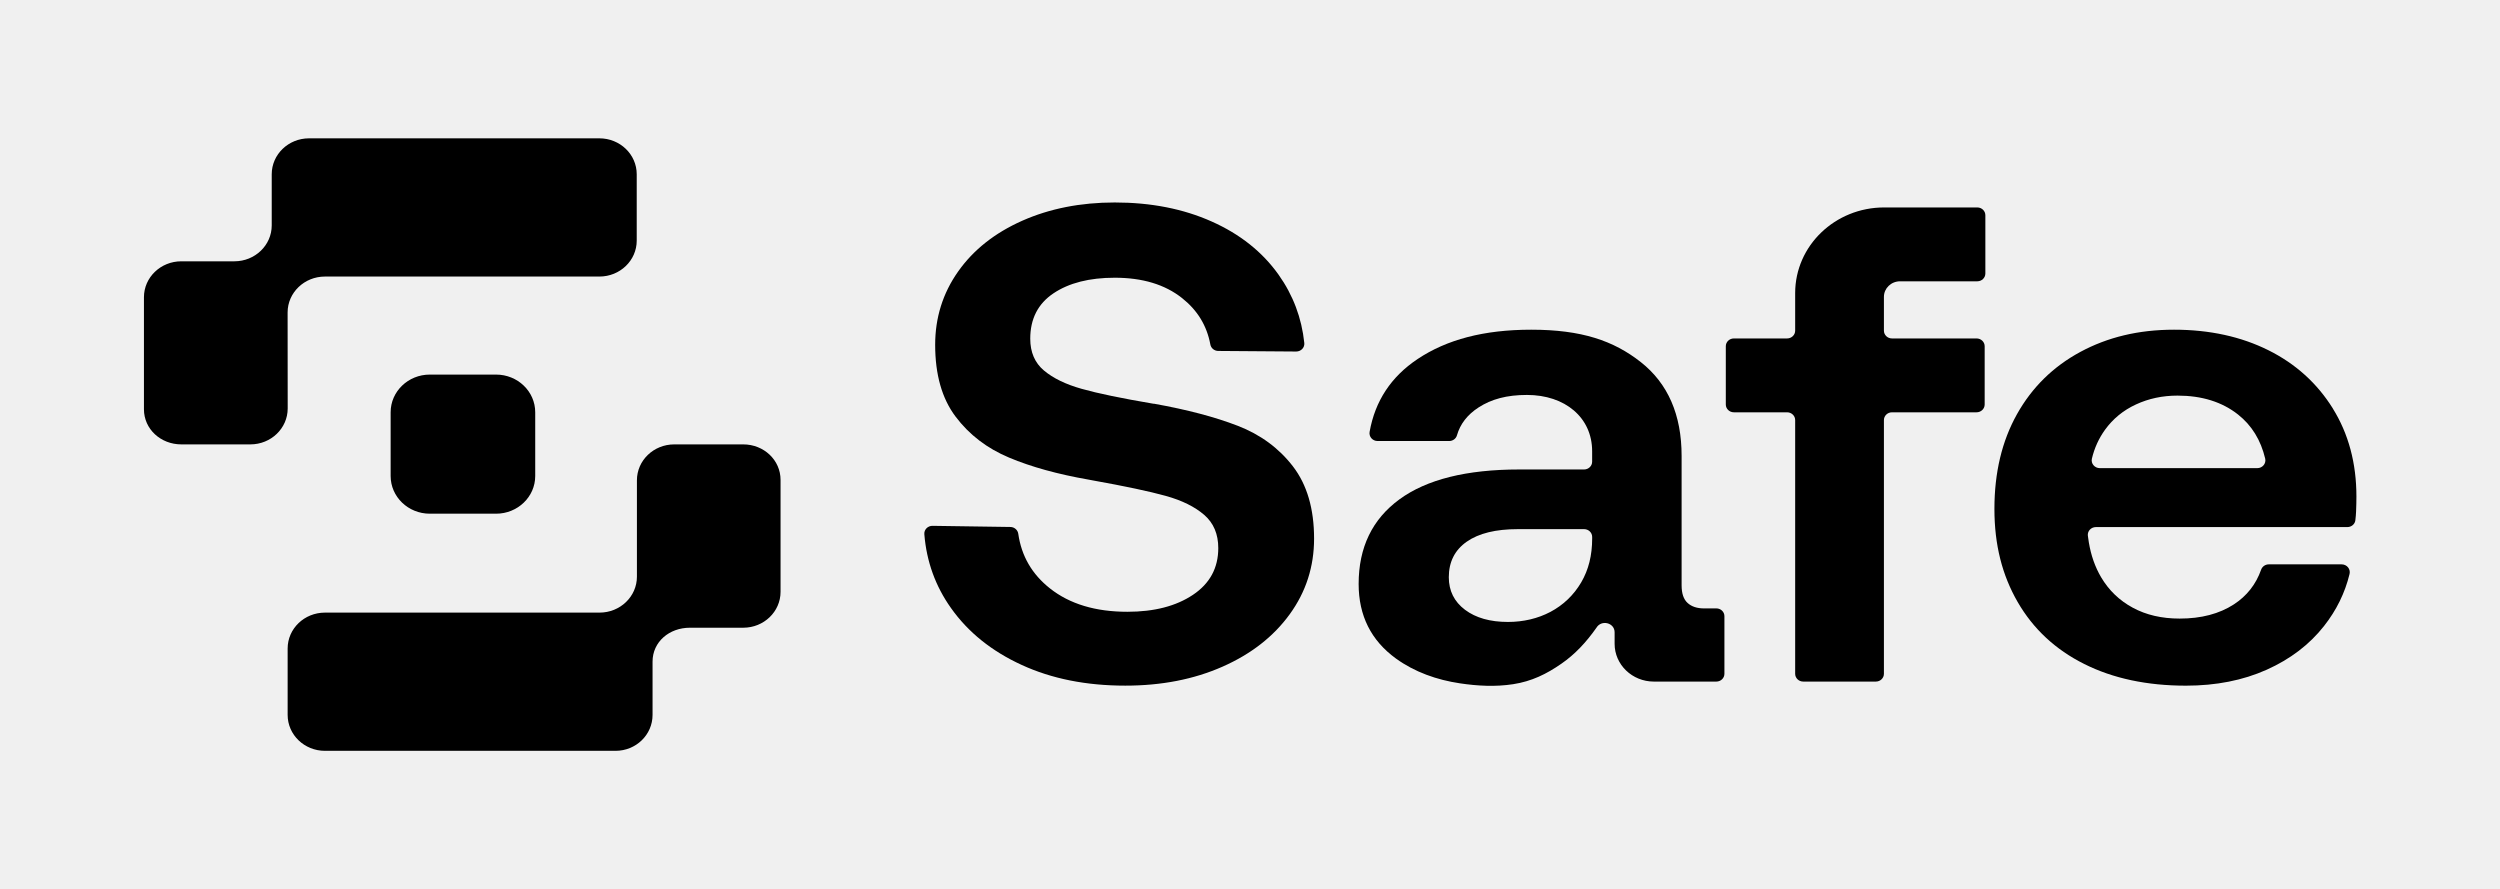
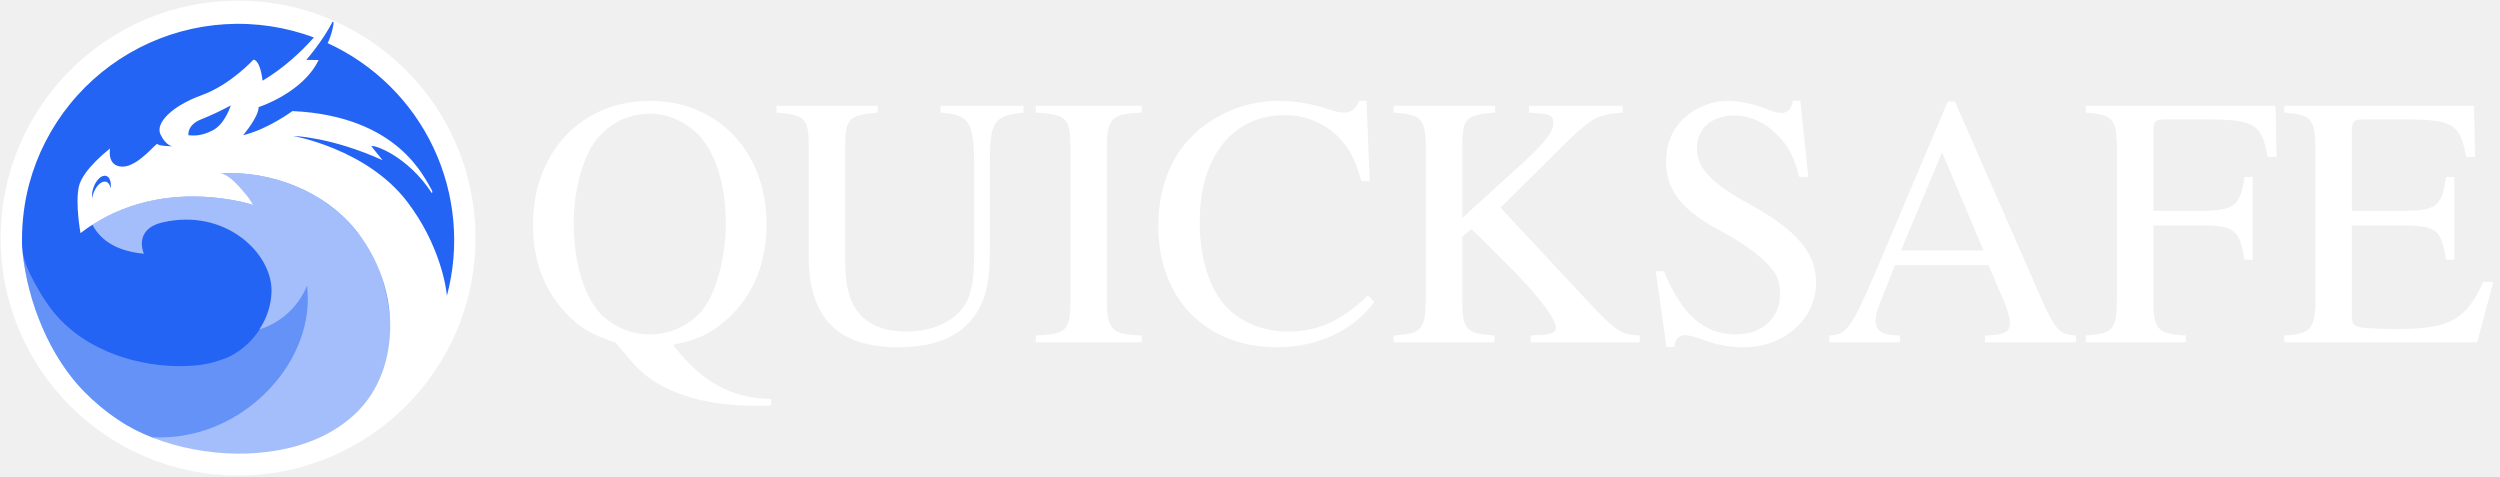
- <svg xmlns="http://www.w3.org/2000/svg" width="90" height="32" viewBox="0 0 90 32" fill="none">
-   <path d="M44.557 15.328C43.737 15.011 42.735 14.747 41.552 14.535H41.527C40.377 14.34 39.515 14.161 38.94 13.998C38.365 13.836 37.913 13.616 37.583 13.339C37.254 13.063 37.089 12.681 37.089 12.193C37.089 11.477 37.368 10.933 37.926 10.559C38.484 10.185 39.219 9.998 40.132 9.998C41.129 9.998 41.936 10.241 42.553 10.73C43.108 11.168 43.447 11.725 43.572 12.399C43.596 12.534 43.715 12.633 43.856 12.634L46.662 12.655C46.834 12.656 46.972 12.514 46.955 12.349C46.861 11.447 46.552 10.626 46.028 9.888C45.444 9.067 44.641 8.428 43.618 7.973C42.596 7.517 41.434 7.289 40.132 7.289C38.898 7.289 37.787 7.509 36.797 7.948C35.809 8.388 35.039 8.997 34.49 9.778C33.94 10.559 33.666 11.437 33.666 12.413C33.666 13.486 33.911 14.348 34.401 14.998C34.891 15.649 35.533 16.141 36.328 16.474C37.122 16.808 38.077 17.072 39.193 17.267L39.32 17.291C40.502 17.503 41.386 17.69 41.97 17.853C42.553 18.016 43.013 18.243 43.352 18.536C43.689 18.828 43.858 19.227 43.858 19.731C43.858 20.447 43.554 21.008 42.946 21.414C42.337 21.821 41.551 22.024 40.587 22.024C39.437 22.024 38.508 21.744 37.798 21.182C37.152 20.672 36.772 20.017 36.658 19.216C36.638 19.078 36.518 18.973 36.374 18.971L33.571 18.93C33.401 18.928 33.263 19.066 33.276 19.23C33.355 20.214 33.675 21.101 34.236 21.89C34.852 22.761 35.702 23.444 36.784 23.939C37.865 24.436 39.108 24.683 40.511 24.683C41.813 24.683 42.979 24.456 44.011 24C45.041 23.545 45.849 22.915 46.432 22.11C47.016 21.305 47.307 20.398 47.307 19.39C47.307 18.316 47.053 17.45 46.547 16.791C46.04 16.132 45.376 15.645 44.556 15.327L44.557 15.328Z" fill="currentColor" />
-   <path d="M61.788 21.903H61.35C61.096 21.903 60.897 21.838 60.754 21.707C60.61 21.578 60.538 21.366 60.538 21.073V16.413C60.538 14.934 60.048 13.807 59.068 13.035C58.087 12.263 56.933 11.869 55.124 11.869C53.416 11.869 52.082 12.226 51.034 12.925C50.079 13.562 49.503 14.436 49.306 15.546C49.275 15.719 49.411 15.877 49.593 15.877H52.17C52.299 15.877 52.415 15.795 52.449 15.675C52.566 15.264 52.826 14.929 53.227 14.669C53.692 14.368 54.244 14.218 54.971 14.218C56.342 14.218 57.317 15.031 57.317 16.243V16.621C57.317 16.776 57.187 16.901 57.026 16.901H54.692C52.799 16.901 51.362 17.259 50.382 17.975C49.401 18.691 48.911 19.707 48.911 21.024C48.911 22.163 49.359 23.058 50.255 23.708C50.927 24.195 51.731 24.477 52.558 24.6C53.19 24.695 53.839 24.729 54.473 24.631C55.137 24.529 55.676 24.266 56.215 23.89C56.7 23.554 57.104 23.122 57.473 22.596C57.653 22.299 58.126 22.418 58.126 22.762V23.175C58.125 23.927 58.758 24.537 59.539 24.537H61.788C61.949 24.537 62.079 24.412 62.079 24.257V22.182C62.079 22.027 61.949 21.902 61.788 21.902V21.903ZM57.318 19.39C57.318 19.992 57.187 20.516 56.925 20.963C56.376 21.901 55.393 22.39 54.287 22.39C53.645 22.39 53.129 22.244 52.74 21.952C52.351 21.659 52.157 21.268 52.157 20.78C52.157 20.228 52.373 19.801 52.804 19.5C53.235 19.199 53.847 19.049 54.642 19.049H57.027C57.188 19.049 57.318 19.174 57.318 19.329V19.39V19.39Z" fill="currentColor" />
-   <path d="M71.182 7.468H67.829C66.06 7.468 64.626 8.848 64.626 10.55V11.904C64.626 12.059 64.496 12.184 64.335 12.184H62.42C62.259 12.184 62.129 12.309 62.129 12.464V14.562C62.129 14.717 62.259 14.843 62.42 14.843H64.335C64.496 14.843 64.626 14.968 64.626 15.123V24.257C64.626 24.412 64.756 24.537 64.917 24.537H67.53C67.691 24.537 67.821 24.412 67.821 24.257V15.123C67.821 14.968 67.951 14.843 68.112 14.843H71.157C71.317 14.843 71.448 14.717 71.448 14.562V12.464C71.448 12.309 71.317 12.184 71.157 12.184H68.112C67.951 12.184 67.821 12.059 67.821 11.904V10.687C67.821 10.377 68.082 10.127 68.403 10.127H71.182C71.343 10.127 71.473 10.002 71.473 9.847V7.748C71.473 7.593 71.343 7.468 71.182 7.468H71.182Z" fill="currentColor" />
-   <path d="M83.983 14.706C83.416 13.796 82.642 13.096 81.662 12.608C80.682 12.12 79.549 11.869 78.265 11.869C76.981 11.869 75.872 12.141 74.892 12.669C73.912 13.198 73.151 13.946 72.61 14.913C72.069 15.881 71.799 17.015 71.799 18.317C71.799 19.618 72.078 20.703 72.635 21.671C73.194 22.639 73.992 23.383 75.031 23.903C76.071 24.424 77.292 24.684 78.696 24.684C79.777 24.684 80.745 24.493 81.599 24.111C82.452 23.729 83.141 23.204 83.665 22.537C84.114 21.967 84.42 21.342 84.584 20.663C84.627 20.487 84.488 20.317 84.3 20.317H81.675C81.55 20.317 81.44 20.396 81.4 20.51C81.214 21.036 80.888 21.452 80.42 21.757C79.895 22.098 79.245 22.269 78.467 22.269C77.825 22.269 77.263 22.139 76.781 21.878C76.3 21.619 75.919 21.253 75.64 20.781C75.53 20.595 75.44 20.398 75.368 20.195C75.291 19.977 75.236 19.753 75.198 19.526C75.185 19.446 75.173 19.366 75.163 19.285C75.143 19.12 75.279 18.975 75.452 18.975H84.504C84.651 18.975 84.776 18.871 84.793 18.73C84.806 18.627 84.814 18.522 84.819 18.414C84.827 18.219 84.831 18.04 84.831 17.878C84.831 16.675 84.548 15.618 83.982 14.707L83.983 14.706ZM81.263 16.853H75.594C75.408 16.853 75.267 16.687 75.308 16.512C75.399 16.129 75.556 15.784 75.779 15.474C76.066 15.076 76.438 14.771 76.895 14.56C77.352 14.348 77.85 14.242 78.391 14.242C79.27 14.242 79.997 14.47 80.572 14.925C81.065 15.316 81.39 15.845 81.547 16.511C81.588 16.686 81.449 16.853 81.263 16.853V16.853Z" fill="currentColor" />
-   <path d="M26.757 15.998H24.272C23.53 15.998 22.929 16.577 22.929 17.291V20.761C22.929 21.475 22.327 22.054 21.585 22.054H11.699C10.956 22.054 10.355 22.632 10.355 23.346V25.737C10.355 26.451 10.956 27.03 11.699 27.03H22.157C22.899 27.03 23.492 26.451 23.492 25.737V23.819C23.492 23.105 24.094 22.598 24.836 22.598H26.757C27.499 22.598 28.1 22.02 28.1 21.306V17.276C28.1 16.562 27.499 15.998 26.757 15.998H26.757Z" fill="currentColor" />
-   <path d="M10.354 11.249C10.354 10.535 10.956 9.956 11.698 9.956H21.578C22.321 9.956 22.922 9.377 22.922 8.663V6.273C22.922 5.559 22.321 4.98 21.578 4.98H11.125C10.383 4.98 9.782 5.559 9.782 6.273V8.115C9.782 8.829 9.18 9.407 8.438 9.407H6.526C5.784 9.407 5.182 9.986 5.182 10.7V14.734C5.182 15.448 5.786 15.998 6.528 15.998H9.013C9.756 15.998 10.357 15.419 10.357 14.705L10.354 11.249V11.249Z" fill="currentColor" />
-   <path d="M15.472 13.485H17.859C18.637 13.485 19.268 14.093 19.268 14.841V17.137C19.268 17.886 18.636 18.493 17.859 18.493H15.472C14.694 18.493 14.063 17.885 14.063 17.137V14.841C14.063 14.092 14.695 13.485 15.472 13.485V13.485Z" fill="currentColor" />
+ <svg xmlns="http://www.w3.org/2000/svg" width="168" height="32" viewBox="0 0 168 32" fill="none">
+   <g clip-path="url(#clip0_1_27)">
+     <path d="M16 31.864C24.761 31.864 31.864 24.761 31.864 16C31.864 7.239 24.761 0.136 16 0.136C7.239 0.136 0.136 7.239 0.136 16C0.136 24.761 7.239 31.864 16 31.864Z" fill="#2464F4" />
+     <path opacity="0.3" d="M23.984 15.567C21.863 12.854 18.184 11.436 14.783 11.651C15.298 11.618 16.09 12.544 16.39 12.893C16.628 13.162 16.837 13.456 17.012 13.77H17.006L17.01 13.776H17.006C17.006 13.776 16.201 13.497 14.85 13.326C11.821 12.943 8.802 13.442 6.21 15.101C6.376 15.404 6.586 15.682 6.832 15.924L6.868 15.959L6.874 15.965C7.25 16.304 7.691 16.564 8.17 16.73L8.258 16.761L8.278 16.767C8.73 16.912 9.197 17.006 9.669 17.049C9.669 17.049 8.921 15.402 10.943 14.938C11.44 14.823 11.949 14.762 12.46 14.756C15.86 14.723 18.284 17.3 18.257 19.569C18.239 21.089 17.402 22.595 16.178 23.495C15.778 23.804 15.326 24.04 14.842 24.189C14.271 24.392 13.676 24.517 13.072 24.564L13.031 24.568H12.988C12.428 24.614 11.866 24.618 11.306 24.58C9.713 24.478 8.102 24.082 6.661 23.365C5.714 22.907 4.851 22.291 4.11 21.544L4.077 21.509C4.025 21.455 3.974 21.4 3.924 21.345L3.871 21.287L3.826 21.238C3.683 21.081 3.548 20.916 3.423 20.744C3.123 20.346 2.848 19.929 2.602 19.495C2.179 18.78 1.785 17.987 1.605 17.345C1.569 17.225 1.541 17.103 1.522 16.979C1.862 20.271 3.325 23.954 5.675 26.33C6.36 27.024 7.113 27.649 7.922 28.195C13.505 31.964 25.311 31.899 26.325 23.325C26.641 20.655 25.652 17.722 24.023 15.605C24.01 15.595 23.997 15.581 23.984 15.567Z" fill="white" />
+     <path d="M22.394 1.379C22.499 1.452 22.243 2.516 22.013 2.896C25.139 4.325 27.66 6.814 29.128 9.922C30.595 13.031 30.916 16.559 30.032 19.881C29.988 19.293 29.55 16.427 27.369 13.562C24.658 10.002 19.703 9.137 19.703 9.137C19.703 9.137 22.198 9.181 25.71 10.764L24.955 9.831C25.108 9.686 27.416 10.501 29.017 12.974C29.032 12.993 29.085 12.888 29.017 12.775C28.53 11.984 26.789 7.794 19.653 7.464C19.653 7.464 17.947 8.714 16.336 9.085C16.336 9.085 17.373 7.879 17.381 7.199C17.381 7.199 20.361 6.237 21.409 4.034L20.582 4.024C20.582 4.024 21.716 2.731 22.391 1.379C20.376 0.497 18.2 0.043 16 0.045C7.188 0.045 0.045 7.188 0.045 16C0.045 24.812 7.188 31.955 16 31.955C24.812 31.955 31.955 24.812 31.955 16C31.955 9.464 28.023 3.844 22.394 1.379ZM26.155 23.041C25.141 31.614 13.504 31.967 7.922 28.199C7.113 27.653 6.36 27.028 5.675 26.333C3.327 23.957 1.862 20.274 1.522 16.983C1.485 16.704 1.471 16.424 1.478 16.144C1.474 14.866 1.637 13.593 1.962 12.357C2.49 10.402 3.42 8.579 4.693 7.004C5.966 5.43 7.554 4.138 9.354 3.212C11.155 2.286 13.13 1.746 15.151 1.626C17.173 1.507 19.197 1.811 21.094 2.519C20.234 3.483 19.071 4.575 17.644 5.426C17.644 5.426 17.514 4.064 17.031 4.007C17.031 4.007 15.502 5.693 13.546 6.399C11.591 7.106 10.409 8.26 10.789 9.043C11.17 9.826 11.607 9.832 11.607 9.832C11.607 9.832 10.633 9.82 10.585 9.674C10.537 9.527 9.292 11.211 8.227 11.198C7.163 11.185 7.394 9.983 7.394 9.983C7.394 9.983 5.533 11.393 5.293 12.564C5.053 13.735 5.411 15.666 5.411 15.666C5.668 15.464 5.935 15.275 6.212 15.101C8.804 13.442 11.823 12.943 14.852 13.326C16.204 13.497 17.008 13.776 17.008 13.776H17.012L17.008 13.77H17.015C16.839 13.456 16.631 13.162 16.392 12.893C16.093 12.544 15.303 11.618 14.785 11.651C18.19 11.436 21.866 12.854 23.986 15.567C23.999 15.581 24.012 15.595 24.025 15.608C25.652 17.725 26.471 20.37 26.155 23.041ZM15.506 7.085C15.495 7.124 15.117 8.344 14.286 8.766C13.491 9.17 13.006 9.113 12.664 9.089C12.664 9.089 12.539 8.402 13.533 8.014C14.208 7.742 14.867 7.432 15.506 7.085ZM7.431 12.668C7.399 12.442 7.299 12.274 7.142 12.22C6.844 12.118 6.454 12.471 6.272 13.008C6.237 13.11 6.211 13.215 6.195 13.322C6.167 13.083 6.195 12.841 6.277 12.615C6.459 12.078 6.849 11.726 7.146 11.827C7.385 11.908 7.493 12.255 7.431 12.668Z" fill="white" />
+     <path opacity="0.4" d="M24.014 15.609L23.975 15.567C21.855 12.854 18.179 11.438 14.774 11.651C15.29 11.619 16.082 12.544 16.382 12.894C16.62 13.163 16.828 13.456 17.004 13.77H16.998L17.002 13.776H16.997C16.997 13.776 16.193 13.496 14.841 13.326C11.813 12.942 8.794 13.442 6.201 15.1C6.657 15.909 7.476 16.831 9.663 17.05C9.663 17.05 8.914 15.405 10.937 14.94C15.107 13.982 18.277 16.977 18.247 19.57C18.233 19.993 18.165 20.413 18.043 20.819C17.908 21.291 17.696 21.738 17.417 22.143C18.119 21.926 18.765 21.56 19.313 21.07C19.86 20.58 20.295 19.978 20.588 19.304L20.637 19.194L20.648 19.314C20.672 19.572 20.684 19.834 20.684 20.093C20.684 22.481 19.521 24.903 17.494 26.737C15.599 28.451 13.198 29.392 10.787 29.392C10.599 29.392 10.408 29.381 10.222 29.389C11.516 30.093 13.246 30.342 14.693 30.493C16.259 30.655 17.855 30.61 19.396 30.284C21.501 29.837 23.296 28.645 24.639 26.936C25.873 25.365 26.416 23.298 26.205 21.337C25.997 19.409 25.386 17.045 24.014 15.609Z" fill="white" />
+   </g>
+   <path d="M51.824 26.816V27.248H51.68C51.44 27.272 51.176 27.272 50.864 27.272C47.024 27.272 44.12 26.264 42.488 24.344L41.36 23.024C39.656 22.448 38.888 21.968 37.952 20.96C36.536 19.424 35.816 17.456 35.816 15.104C35.816 10.232 39.08 6.776 43.664 6.776C48.248 6.776 51.512 10.208 51.512 15.056C51.512 17.72 50.6 19.904 48.824 21.488C47.72 22.448 46.856 22.856 45.224 23.168C47.168 25.688 49.088 26.744 51.824 26.816ZM43.736 7.64C42.344 7.64 41.192 8.144 40.232 9.2C39.248 10.304 38.552 12.656 38.552 14.96C38.552 17.792 39.32 20.168 40.568 21.296C41.456 22.064 42.512 22.472 43.664 22.472C44.984 22.472 46.232 21.92 47.12 20.936C48.08 19.832 48.776 17.384 48.776 15.008C48.776 12.296 48.008 9.992 46.712 8.84C45.872 8.096 44.768 7.64 43.736 7.64ZM68.772 7.112V7.568C66.828 7.784 66.564 8.12 66.516 10.64V16.904C66.516 18.752 66.3 19.856 65.724 20.864C64.788 22.496 62.988 23.336 60.372 23.336C56.292 23.336 54.348 21.368 54.348 17.216V9.728C54.324 7.952 54.084 7.712 52.188 7.568V7.112H58.98V7.568C57.06 7.736 56.82 7.976 56.796 9.728V17.408C56.796 18.92 56.964 19.808 57.396 20.576C58.044 21.704 59.22 22.28 60.924 22.28C62.724 22.28 64.26 21.536 64.908 20.384C65.292 19.664 65.46 18.752 65.46 17.12V10.64C65.412 8.168 65.052 7.688 63.204 7.568V7.112H68.772ZM69.604 23V22.544C71.62 22.472 71.908 22.208 71.932 20.384V9.728C71.908 7.928 71.644 7.688 69.604 7.568V7.112H76.732V7.568C74.74 7.64 74.428 7.928 74.38 9.728V20.384C74.428 22.16 74.764 22.496 76.732 22.544V23H69.604ZM92.044 12.176H91.492C91.036 10.616 90.676 9.944 89.908 9.176C88.948 8.24 87.7 7.736 86.332 7.736C82.852 7.736 80.62 10.52 80.62 14.888C80.62 17.552 81.364 19.712 82.684 20.888C83.716 21.8 85.06 22.28 86.572 22.28C88.564 22.28 90.148 21.56 91.924 19.856L92.356 20.288C90.916 22.232 88.516 23.336 85.804 23.336C81.028 23.336 77.836 20.072 77.836 15.176C77.836 12.536 78.748 10.328 80.428 8.84C81.94 7.52 83.908 6.776 85.876 6.776C87.004 6.776 88.204 6.968 89.38 7.376C89.74 7.496 90.1 7.568 90.316 7.568C90.796 7.568 91.18 7.28 91.324 6.776H91.828L92.044 12.176ZM102.752 7.568V7.112H109.04V7.568C107.408 7.688 107.024 7.88 105.392 9.44L100.832 13.952L106.424 19.952C108.608 22.28 108.944 22.52 110.192 22.544V23H102.872V22.544C103.16 22.52 103.424 22.52 103.544 22.52C104.24 22.496 104.552 22.328 104.552 21.992C104.552 21.416 103.256 19.736 101.432 17.912L98.888 15.392L98.264 15.896V20.384C98.288 22.16 98.576 22.424 100.424 22.544V23H93.656V22.544C95.528 22.424 95.792 22.16 95.816 20.12V9.728C95.768 7.976 95.504 7.688 93.656 7.568V7.112H100.472V7.568C98.528 7.712 98.288 7.928 98.264 9.728V14.648L102.512 10.784C103.832 9.56 104.384 8.84 104.384 8.312C104.384 7.736 104.192 7.64 102.752 7.568ZM120.986 6.776L121.514 11.888H120.914C120.53 10.472 120.194 9.848 119.45 9.08C118.61 8.216 117.602 7.76 116.522 7.76C115.034 7.76 114.026 8.648 114.026 9.968C114.026 11.288 115.034 12.344 117.554 13.712C120.722 15.44 122.042 17 122.042 18.968C122.042 21.44 119.93 23.336 117.146 23.336C116.21 23.336 115.226 23.144 114.314 22.784C113.858 22.616 113.45 22.52 113.186 22.52C112.826 22.52 112.538 22.856 112.514 23.312H111.986L111.266 18.224H111.818C113.018 21.152 114.506 22.472 116.666 22.472C118.418 22.472 119.618 21.368 119.618 19.784C119.618 19.184 119.498 18.68 119.282 18.368C118.682 17.456 117.434 16.496 115.706 15.56C113.018 14.144 111.962 12.8 111.962 10.88C111.962 9.632 112.394 8.624 113.234 7.88C114.026 7.184 115.082 6.776 116.09 6.776C116.882 6.776 117.77 6.968 118.658 7.304C119.066 7.496 119.474 7.592 119.714 7.592C120.122 7.592 120.386 7.328 120.482 6.776H120.986ZM139.507 22.544V23H133.387V22.544C134.659 22.52 135.067 22.328 135.067 21.728C135.067 21.392 134.898 20.768 134.611 20.12L133.627 17.816H127.339L126.235 20.624C126.115 20.936 126.043 21.272 126.043 21.56C126.043 22.256 126.523 22.544 127.675 22.544V23H122.923V22.544C124.075 22.496 124.363 22.112 125.899 18.608L130.891 6.824H131.371L137.347 20.456C138.187 22.232 138.427 22.472 139.507 22.544ZM127.747 16.832H133.291L130.507 10.232L127.747 16.832ZM151.379 17.456H150.827C150.539 15.512 150.155 15.176 148.187 15.152H144.707V20.384C144.731 22.136 145.067 22.472 146.891 22.544V23H140.171V22.544C141.995 22.424 142.235 22.16 142.259 20.12V9.728C142.211 8 141.923 7.688 140.171 7.568V7.112H152.915L152.987 10.544H152.387C152.003 8.408 151.523 8.072 148.739 8.024H145.475C144.803 8.048 144.731 8.12 144.707 8.84V14.168H148.187C150.155 14.12 150.563 13.784 150.827 11.888H151.379V17.456ZM167.547 18.944L166.467 23H153.507V22.544C155.235 22.448 155.547 22.112 155.595 20.384V9.728C155.547 8 155.259 7.688 153.507 7.568V7.112H166.251L166.323 10.544H165.723C165.339 8.408 164.859 8.072 162.075 8.024H158.835C158.163 8.024 158.067 8.12 158.043 8.84V14.168H161.739C163.755 14.12 164.091 13.832 164.379 11.888H164.931V17.456H164.379C164.067 15.488 163.755 15.2 161.739 15.152H158.043V21.08C158.043 22.016 158.067 22.04 160.563 22.112H161.211C164.643 22.088 165.723 21.488 166.875 18.944H167.547Z" fill="white" />
+   <defs>
+     <clipPath id="clip0_1_27">
+       <rect width="32" height="32" fill="white" />
+     </clipPath>
+   </defs>
</svg>
